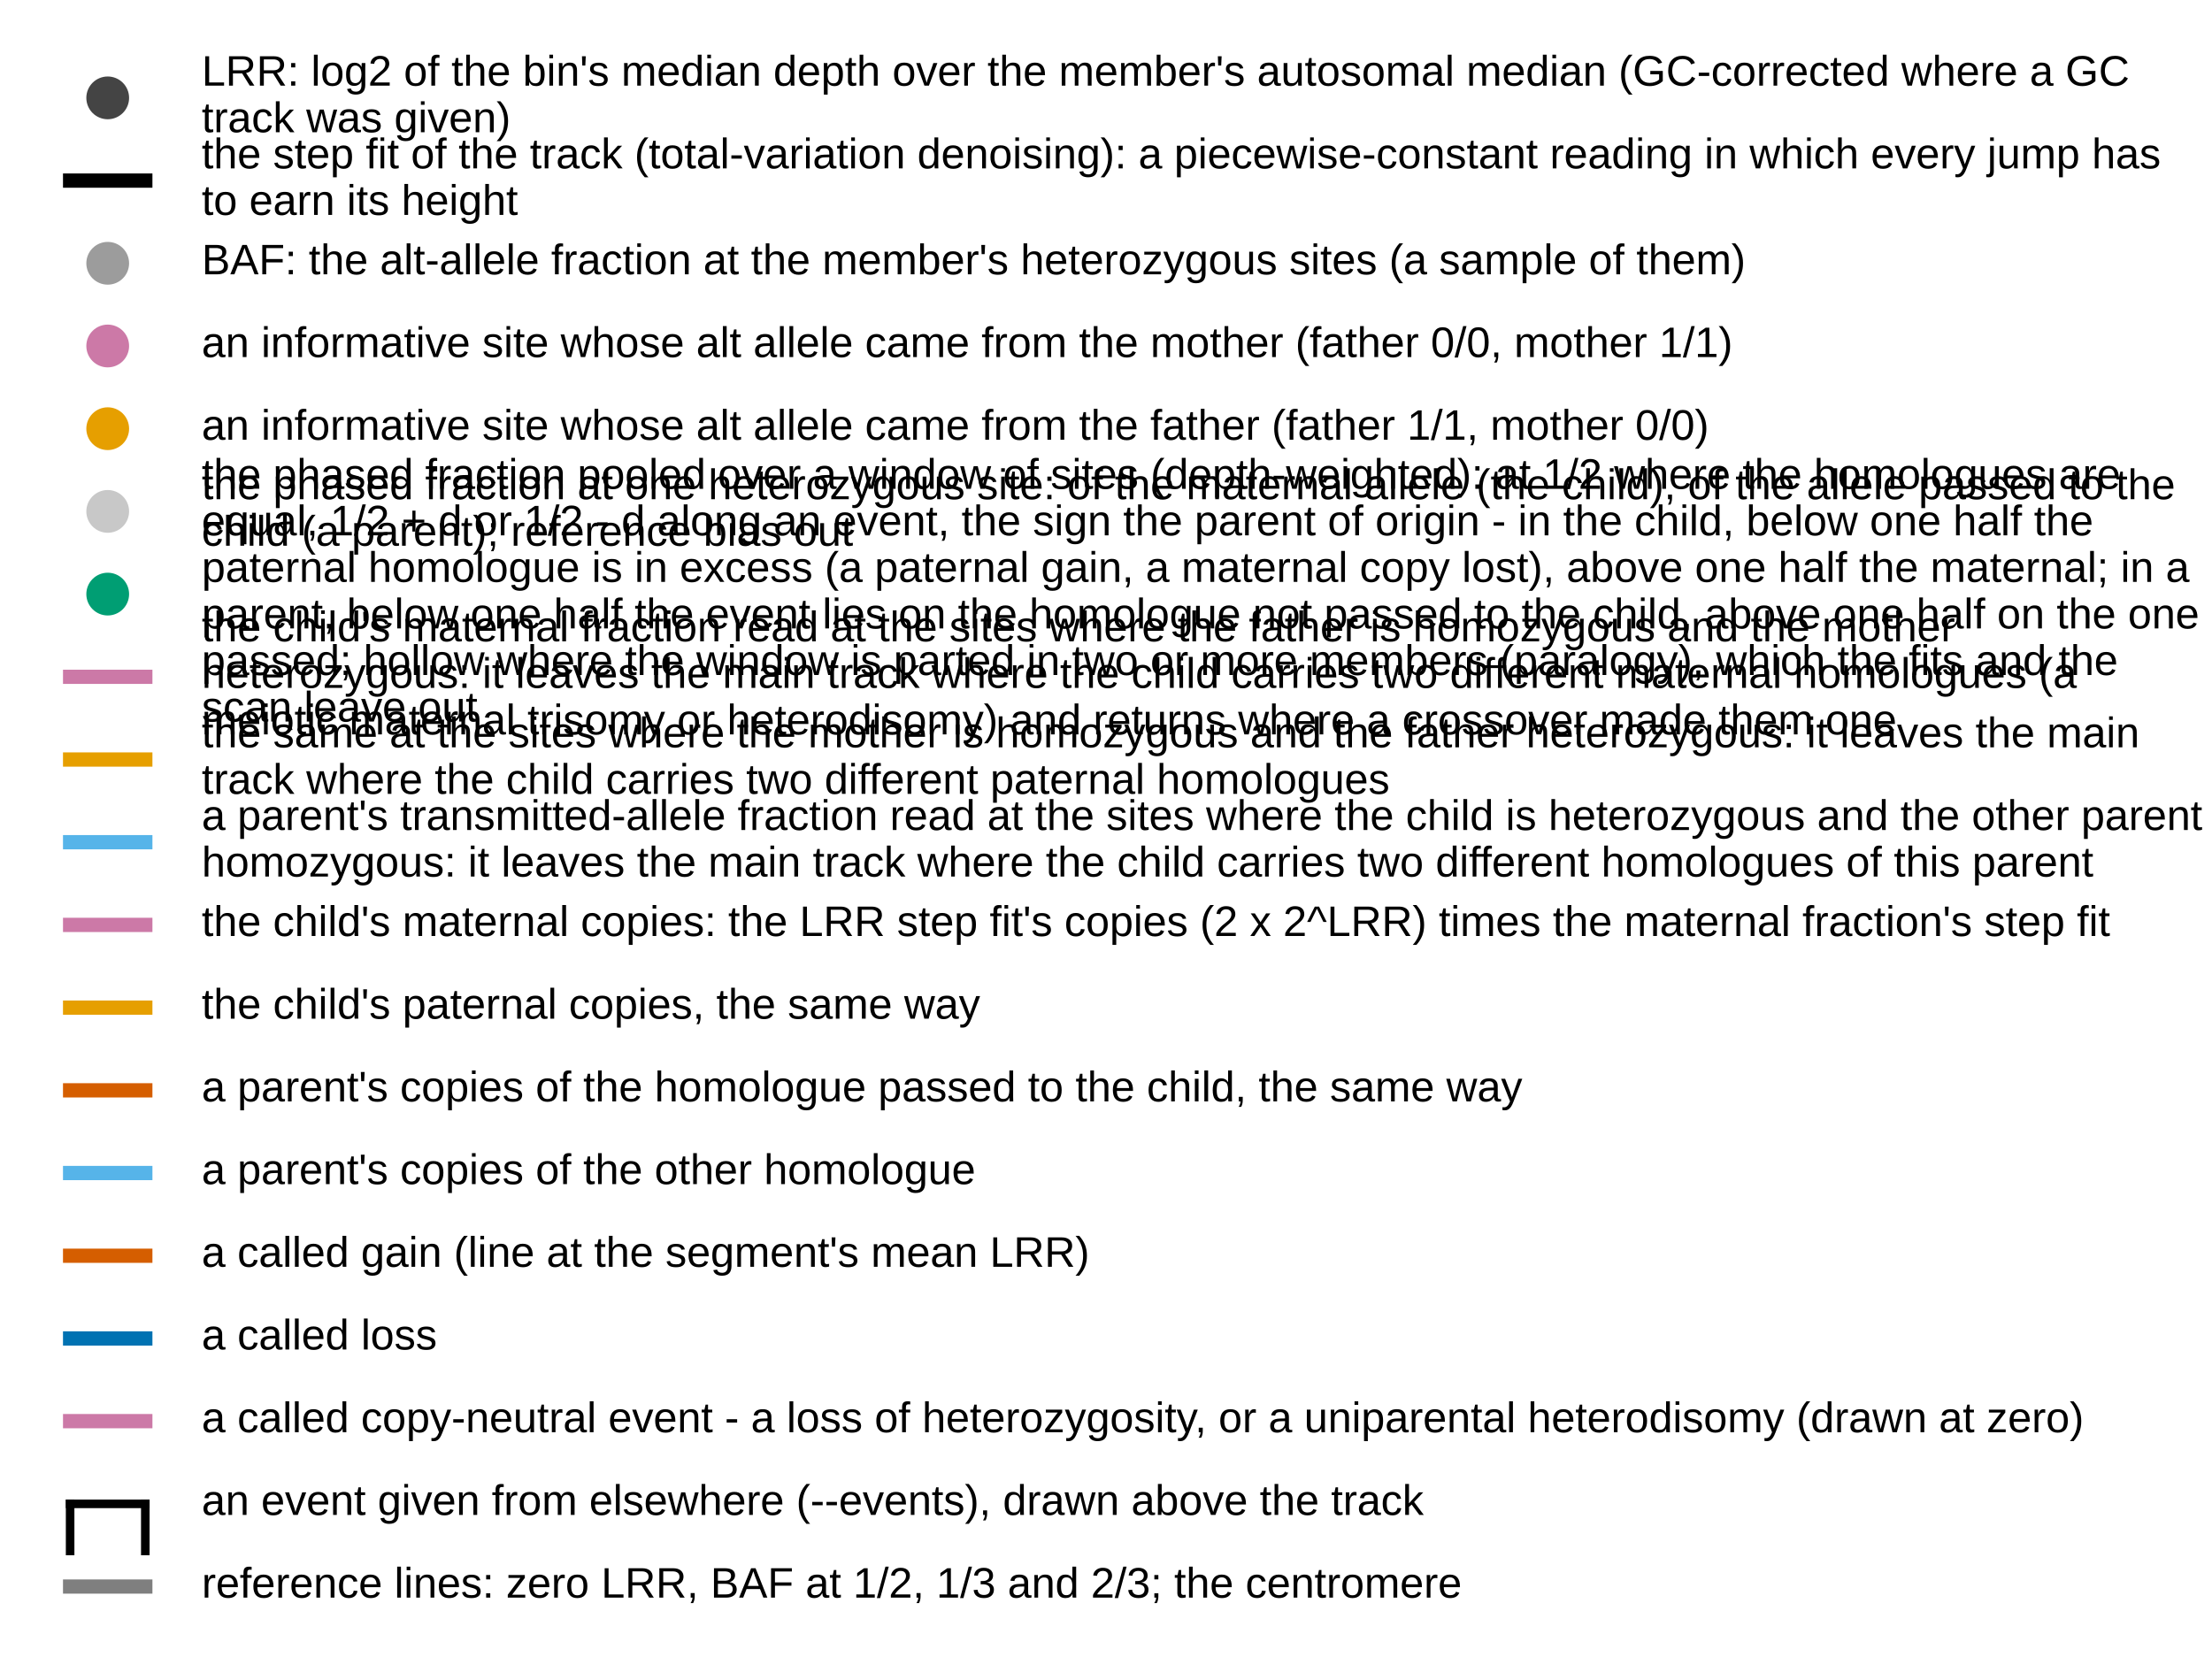
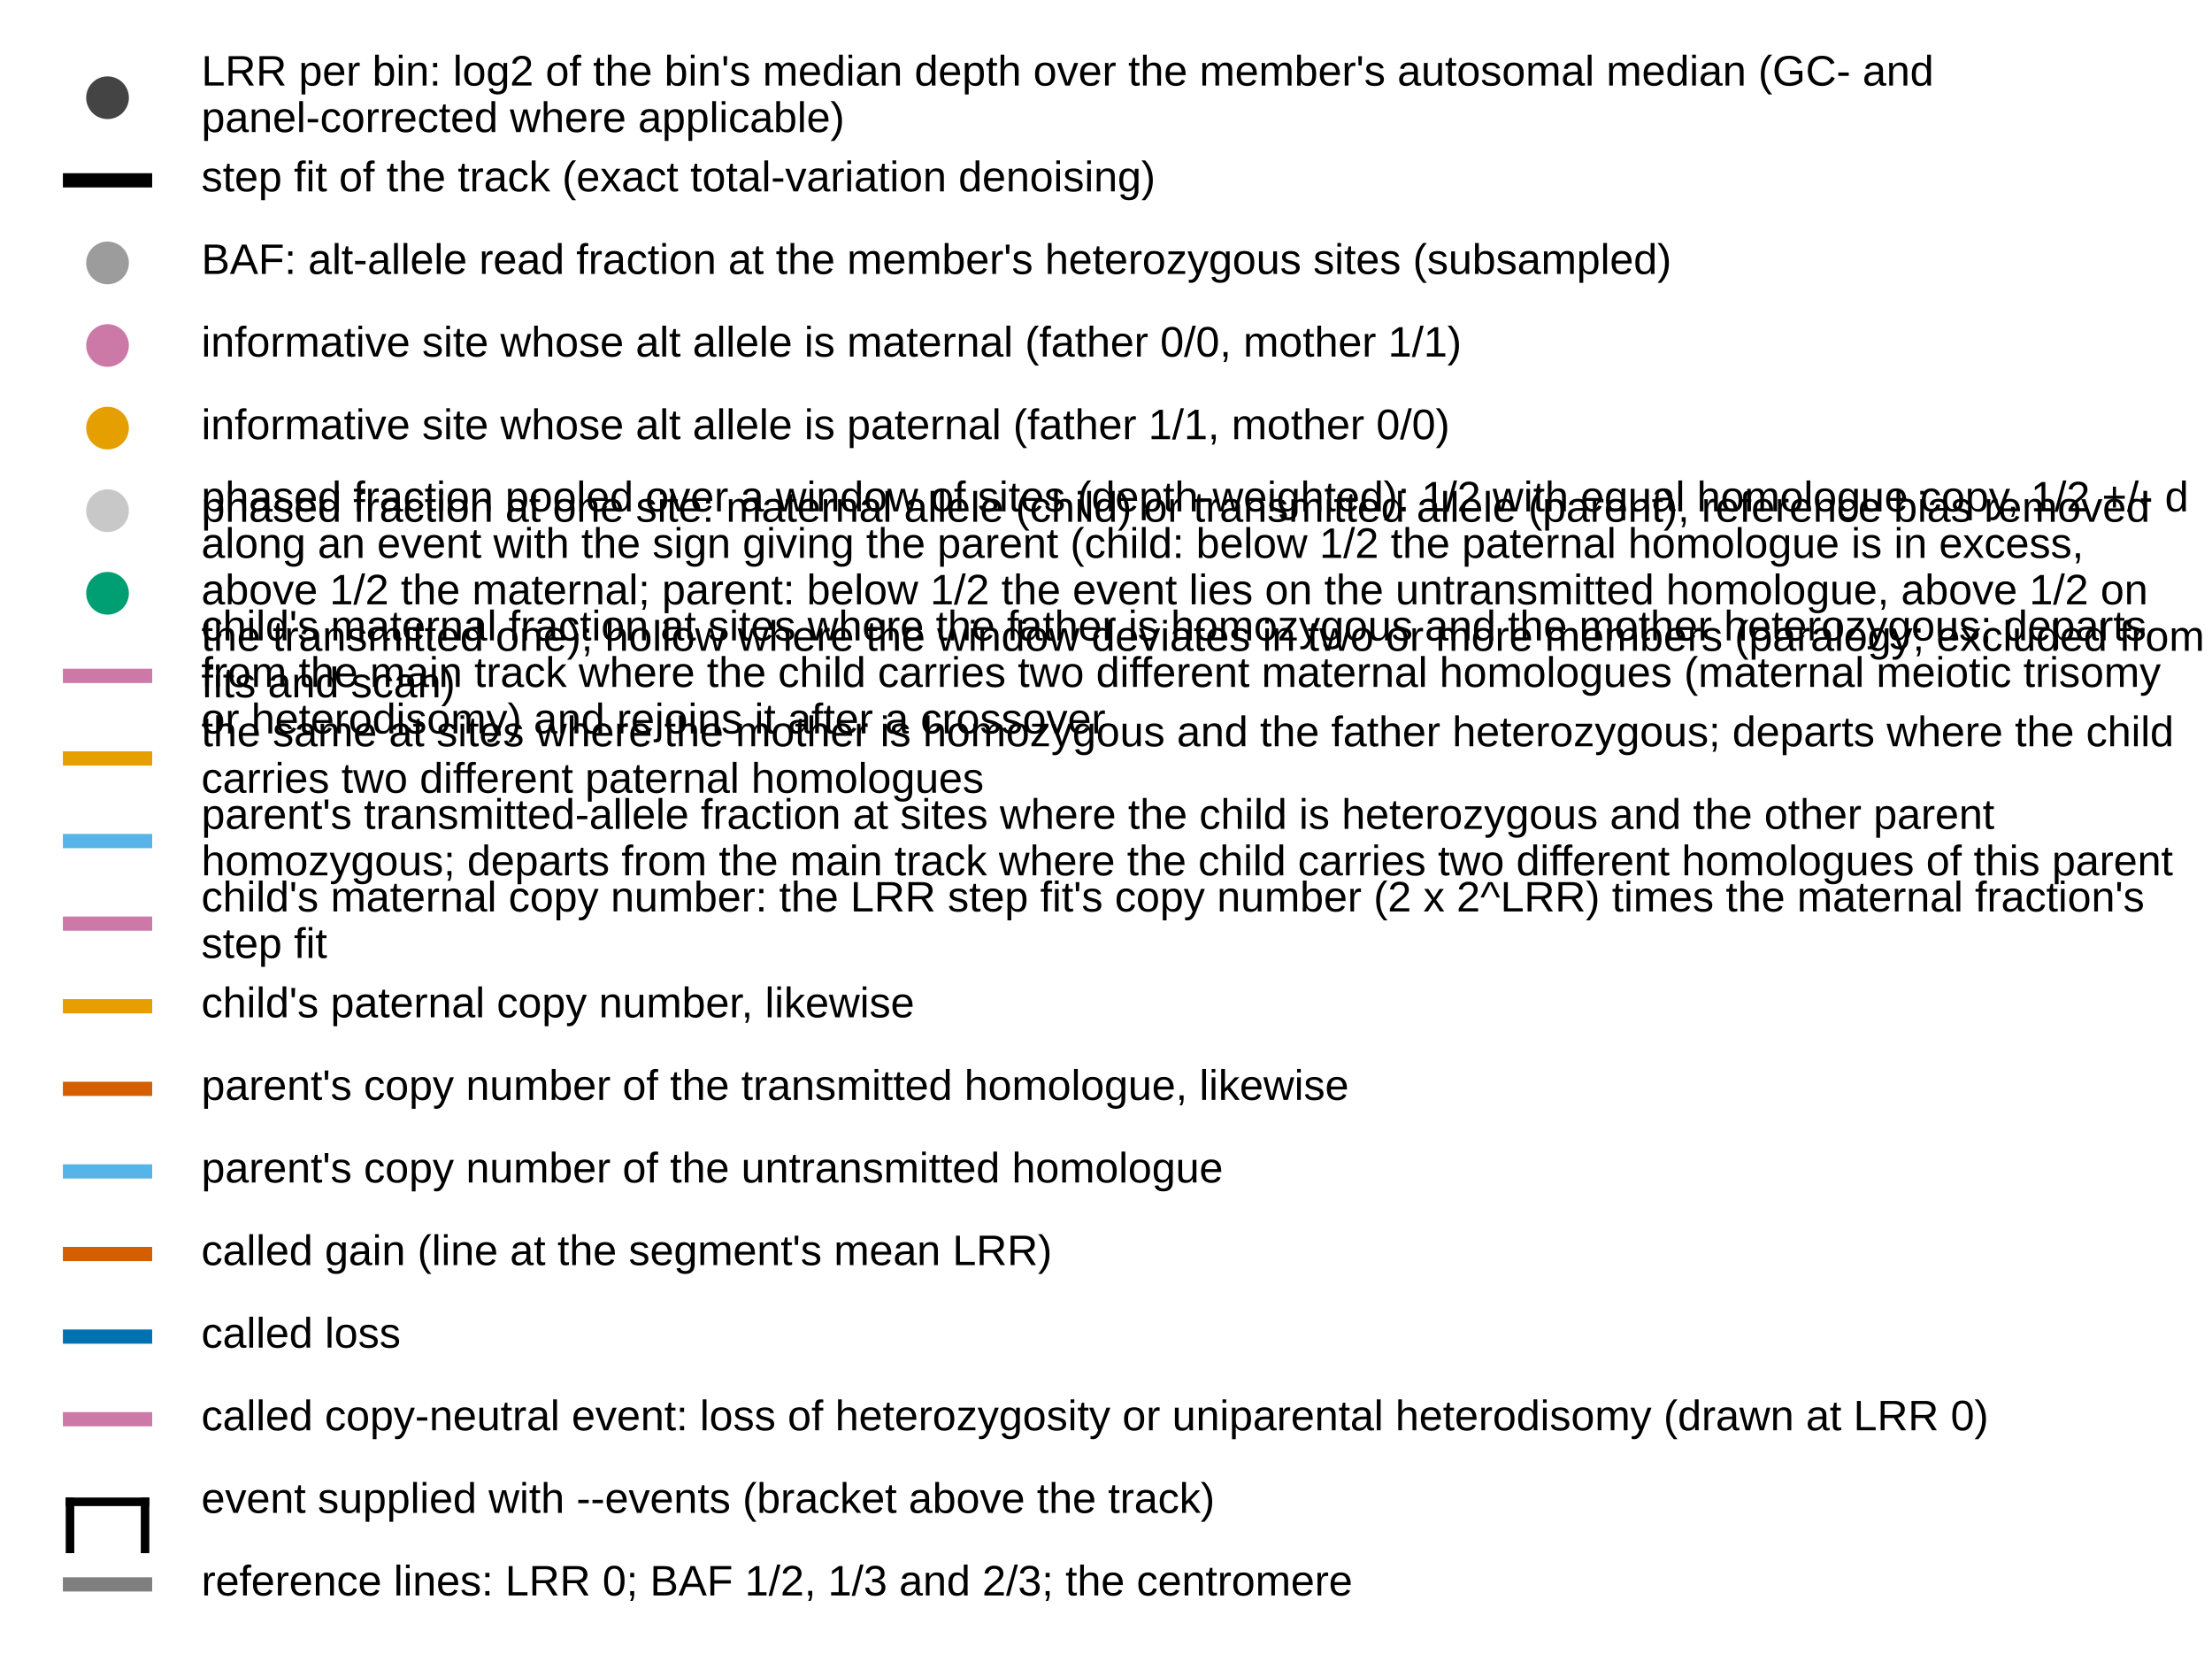
- <svg xmlns="http://www.w3.org/2000/svg" xmlns:xlink="http://www.w3.org/1999/xlink" width="310.279pt" height="235.579pt" viewBox="0 0 310.279 235.579" version="1.1">
+ <svg xmlns="http://www.w3.org/2000/svg" xmlns:xlink="http://www.w3.org/1999/xlink" width="310.803pt" height="235.579pt" viewBox="0 0 310.803 235.579" version="1.1">
  <defs>
    <style type="text/css">*{stroke-linejoin: round; stroke-linecap: butt}</style>
  </defs>
  <g id="figure_1">
    <g id="patch_1">
-       <path d="M 0 235.579  L 310.279 235.579  L 310.279 0  L 0 0  L 0 235.579  z " style="fill: none" />
+       <path d="M 0 235.579  L 310.803 235.579  L 310.803 0  L 0 0  L 0 235.579  z " style="fill: none" />
    </g>
    <g id="axes_1">
      <g id="line2d_1">
        <defs>
-           <path id="mcb0804a3f3" d="M 0 2.5  C 0.663 2.5 1.299 2.237 1.768 1.768  C 2.237 1.299 2.5 0.663 2.5 0  C 2.5 -0.663 2.237 -1.299 1.768 -1.768  C 1.299 -2.237 0.663 -2.5 0 -2.5  C -0.663 -2.5 -1.299 -2.237 -1.768 -1.768  C -2.237 -1.299 -2.5 -0.663 -2.5 0  C -2.5 0.663 -2.237 1.299 -1.768 1.768  C -1.299 2.237 -0.663 2.5 0 2.5  z " style="stroke: #444444" />
+           <path id="m9b5f55c6e5" d="M 0 2.5  C 0.663 2.5 1.299 2.237 1.768 1.768  C 2.237 1.299 2.5 0.663 2.5 0  C 2.5 -0.663 2.237 -1.299 1.768 -1.768  C 1.299 -2.237 0.663 -2.5 0 -2.5  C -0.663 -2.5 -1.299 -2.237 -1.768 -1.768  C -2.237 -1.299 -2.5 -0.663 -2.5 0  C -2.5 0.663 -2.237 1.299 -1.768 1.768  C -1.299 2.237 -0.663 2.5 0 2.5  z " style="stroke: #444444" />
        </defs>
-         <g clip-path="url(#peb0c5c67ae)">
-           <use xlink:href="#mcb0804a3f3" x="15.109" y="13.73" style="fill: #444444; stroke: #444444" />
+         <g clip-path="url(#pbe8665f534)">
+           <use xlink:href="#m9b5f55c6e5" x="15.109" y="13.73" style="fill: #444444; stroke: #444444" />
        </g>
      </g>
      <g id="line2d_2">
-         <path d="M 9.836 25.333  L 20.381 25.333  " clip-path="url(#peb0c5c67ae)" style="fill: none; stroke: #000000; stroke-width: 2; stroke-linecap: square" />
+         <path d="M 9.836 25.333  L 20.381 25.333  " clip-path="url(#pbe8665f534)" style="fill: none; stroke: #000000; stroke-width: 2; stroke-linecap: square" />
      </g>
      <g id="line2d_3">
        <defs>
-           <path id="mc9911b9d0f" d="M 0 2.5  C 0.663 2.5 1.299 2.237 1.768 1.768  C 2.237 1.299 2.5 0.663 2.5 0  C 2.5 -0.663 2.237 -1.299 1.768 -1.768  C 1.299 -2.237 0.663 -2.5 0 -2.5  C -0.663 -2.5 -1.299 -2.237 -1.768 -1.768  C -2.237 -1.299 -2.5 -0.663 -2.5 0  C -2.5 0.663 -2.237 1.299 -1.768 1.768  C -1.299 2.237 -0.663 2.5 0 2.5  z " style="stroke: #9c9c9c" />
+           <path id="mbabc361959" d="M 0 2.5  C 0.663 2.5 1.299 2.237 1.768 1.768  C 2.237 1.299 2.5 0.663 2.5 0  C 2.5 -0.663 2.237 -1.299 1.768 -1.768  C 1.299 -2.237 0.663 -2.5 0 -2.5  C -0.663 -2.5 -1.299 -2.237 -1.768 -1.768  C -2.237 -1.299 -2.5 -0.663 -2.5 0  C -2.5 0.663 -2.237 1.299 -1.768 1.768  C -1.299 2.237 -0.663 2.5 0 2.5  z " style="stroke: #9c9c9c" />
        </defs>
-         <g clip-path="url(#peb0c5c67ae)">
-           <use xlink:href="#mc9911b9d0f" x="15.109" y="36.936" style="fill: #9c9c9c; stroke: #9c9c9c" />
+         <g clip-path="url(#pbe8665f534)">
+           <use xlink:href="#mbabc361959" x="15.109" y="36.936" style="fill: #9c9c9c; stroke: #9c9c9c" />
        </g>
      </g>
      <g id="line2d_4">
        <defs>
-           <path id="m3a1a8254f7" d="M 0 2.5  C 0.663 2.5 1.299 2.237 1.768 1.768  C 2.237 1.299 2.5 0.663 2.5 0  C 2.5 -0.663 2.237 -1.299 1.768 -1.768  C 1.299 -2.237 0.663 -2.5 0 -2.5  C -0.663 -2.5 -1.299 -2.237 -1.768 -1.768  C -2.237 -1.299 -2.5 -0.663 -2.5 0  C -2.5 0.663 -2.237 1.299 -1.768 1.768  C -1.299 2.237 -0.663 2.5 0 2.5  z " style="stroke: #cc79a7" />
+           <path id="m57b5544e63" d="M 0 2.5  C 0.663 2.5 1.299 2.237 1.768 1.768  C 2.237 1.299 2.5 0.663 2.5 0  C 2.5 -0.663 2.237 -1.299 1.768 -1.768  C 1.299 -2.237 0.663 -2.5 0 -2.5  C -0.663 -2.5 -1.299 -2.237 -1.768 -1.768  C -2.237 -1.299 -2.5 -0.663 -2.5 0  C -2.5 0.663 -2.237 1.299 -1.768 1.768  C -1.299 2.237 -0.663 2.5 0 2.5  z " style="stroke: #cc79a7" />
        </defs>
-         <g clip-path="url(#peb0c5c67ae)">
-           <use xlink:href="#m3a1a8254f7" x="15.109" y="48.538" style="fill: #cc79a7; stroke: #cc79a7" />
+         <g clip-path="url(#pbe8665f534)">
+           <use xlink:href="#m57b5544e63" x="15.109" y="48.538" style="fill: #cc79a7; stroke: #cc79a7" />
        </g>
      </g>
      <g id="line2d_5">
        <defs>
-           <path id="m107db5c093" d="M 0 2.5  C 0.663 2.5 1.299 2.237 1.768 1.768  C 2.237 1.299 2.5 0.663 2.5 0  C 2.5 -0.663 2.237 -1.299 1.768 -1.768  C 1.299 -2.237 0.663 -2.5 0 -2.5  C -0.663 -2.5 -1.299 -2.237 -1.768 -1.768  C -2.237 -1.299 -2.5 -0.663 -2.5 0  C -2.5 0.663 -2.237 1.299 -1.768 1.768  C -1.299 2.237 -0.663 2.5 0 2.5  z " style="stroke: #e69f00" />
+           <path id="m20e226e306" d="M 0 2.5  C 0.663 2.5 1.299 2.237 1.768 1.768  C 2.237 1.299 2.5 0.663 2.5 0  C 2.5 -0.663 2.237 -1.299 1.768 -1.768  C 1.299 -2.237 0.663 -2.5 0 -2.5  C -0.663 -2.5 -1.299 -2.237 -1.768 -1.768  C -2.237 -1.299 -2.5 -0.663 -2.5 0  C -2.5 0.663 -2.237 1.299 -1.768 1.768  C -1.299 2.237 -0.663 2.5 0 2.5  z " style="stroke: #e69f00" />
        </defs>
-         <g clip-path="url(#peb0c5c67ae)">
-           <use xlink:href="#m107db5c093" x="15.109" y="60.141" style="fill: #e69f00; stroke: #e69f00" />
+         <g clip-path="url(#pbe8665f534)">
+           <use xlink:href="#m20e226e306" x="15.109" y="60.141" style="fill: #e69f00; stroke: #e69f00" />
        </g>
      </g>
      <g id="line2d_6">
        <defs>
-           <path id="m7eceebb4d5" d="M 0 2.5  C 0.663 2.5 1.299 2.237 1.768 1.768  C 2.237 1.299 2.5 0.663 2.5 0  C 2.5 -0.663 2.237 -1.299 1.768 -1.768  C 1.299 -2.237 0.663 -2.5 0 -2.5  C -0.663 -2.5 -1.299 -2.237 -1.768 -1.768  C -2.237 -1.299 -2.5 -0.663 -2.5 0  C -2.5 0.663 -2.237 1.299 -1.768 1.768  C -1.299 2.237 -0.663 2.5 0 2.5  z " style="stroke: #c8c8c8" />
+           <path id="m7c29510947" d="M 0 2.5  C 0.663 2.5 1.299 2.237 1.768 1.768  C 2.237 1.299 2.5 0.663 2.5 0  C 2.5 -0.663 2.237 -1.299 1.768 -1.768  C 1.299 -2.237 0.663 -2.5 0 -2.5  C -0.663 -2.5 -1.299 -2.237 -1.768 -1.768  C -2.237 -1.299 -2.5 -0.663 -2.5 0  C -2.5 0.663 -2.237 1.299 -1.768 1.768  C -1.299 2.237 -0.663 2.5 0 2.5  z " style="stroke: #c8c8c8" />
        </defs>
-         <g clip-path="url(#peb0c5c67ae)">
-           <use xlink:href="#m7eceebb4d5" x="15.109" y="71.744" style="fill: #c8c8c8; stroke: #c8c8c8" />
+         <g clip-path="url(#pbe8665f534)">
+           <use xlink:href="#m7c29510947" x="15.109" y="71.744" style="fill: #c8c8c8; stroke: #c8c8c8" />
        </g>
      </g>
      <g id="line2d_7">
        <defs>
-           <path id="m9c330c4816" d="M 0 2.5  C 0.663 2.5 1.299 2.237 1.768 1.768  C 2.237 1.299 2.5 0.663 2.5 0  C 2.5 -0.663 2.237 -1.299 1.768 -1.768  C 1.299 -2.237 0.663 -2.5 0 -2.5  C -0.663 -2.5 -1.299 -2.237 -1.768 -1.768  C -2.237 -1.299 -2.5 -0.663 -2.5 0  C -2.5 0.663 -2.237 1.299 -1.768 1.768  C -1.299 2.237 -0.663 2.5 0 2.5  z " style="stroke: #009e73" />
+           <path id="m4be9e3b6cd" d="M 0 2.5  C 0.663 2.5 1.299 2.237 1.768 1.768  C 2.237 1.299 2.5 0.663 2.5 0  C 2.5 -0.663 2.237 -1.299 1.768 -1.768  C 1.299 -2.237 0.663 -2.5 0 -2.5  C -0.663 -2.5 -1.299 -2.237 -1.768 -1.768  C -2.237 -1.299 -2.5 -0.663 -2.5 0  C -2.5 0.663 -2.237 1.299 -1.768 1.768  C -1.299 2.237 -0.663 2.5 0 2.5  z " style="stroke: #009e73" />
        </defs>
-         <g clip-path="url(#peb0c5c67ae)">
-           <use xlink:href="#m9c330c4816" x="15.109" y="83.346" style="fill: #009e73; stroke: #009e73" />
+         <g clip-path="url(#pbe8665f534)">
+           <use xlink:href="#m4be9e3b6cd" x="15.109" y="83.346" style="fill: #009e73; stroke: #009e73" />
        </g>
      </g>
      <g id="line2d_8">
-         <path d="M 9.836 94.949  L 20.381 94.949  " clip-path="url(#peb0c5c67ae)" style="fill: none; stroke: #cc79a7; stroke-width: 2; stroke-linecap: square" />
+         <path d="M 9.836 94.949  L 20.381 94.949  " clip-path="url(#pbe8665f534)" style="fill: none; stroke: #cc79a7; stroke-width: 2; stroke-linecap: square" />
      </g>
      <g id="line2d_9">
-         <path d="M 9.836 106.552  L 20.381 106.552  " clip-path="url(#peb0c5c67ae)" style="fill: none; stroke: #e69f00; stroke-width: 2; stroke-linecap: square" />
+         <path d="M 9.836 106.552  L 20.381 106.552  " clip-path="url(#pbe8665f534)" style="fill: none; stroke: #e69f00; stroke-width: 2; stroke-linecap: square" />
      </g>
      <g id="line2d_10">
-         <path d="M 9.836 118.154  L 20.381 118.154  " clip-path="url(#peb0c5c67ae)" style="fill: none; stroke: #56b4e9; stroke-width: 2; stroke-linecap: square" />
+         <path d="M 9.836 118.154  L 20.381 118.154  " clip-path="url(#pbe8665f534)" style="fill: none; stroke: #56b4e9; stroke-width: 2; stroke-linecap: square" />
      </g>
      <g id="line2d_11">
-         <path d="M 9.836 129.757  L 20.381 129.757  " clip-path="url(#peb0c5c67ae)" style="fill: none; stroke: #cc79a7; stroke-width: 2; stroke-linecap: square" />
+         <path d="M 9.836 129.757  L 20.381 129.757  " clip-path="url(#pbe8665f534)" style="fill: none; stroke: #cc79a7; stroke-width: 2; stroke-linecap: square" />
      </g>
      <g id="line2d_12">
-         <path d="M 9.836 141.36  L 20.381 141.36  " clip-path="url(#peb0c5c67ae)" style="fill: none; stroke: #e69f00; stroke-width: 2; stroke-linecap: square" />
+         <path d="M 9.836 141.36  L 20.381 141.36  " clip-path="url(#pbe8665f534)" style="fill: none; stroke: #e69f00; stroke-width: 2; stroke-linecap: square" />
      </g>
      <g id="line2d_13">
-         <path d="M 9.836 152.962  L 20.381 152.962  " clip-path="url(#peb0c5c67ae)" style="fill: none; stroke: #d55e00; stroke-width: 2; stroke-linecap: square" />
+         <path d="M 9.836 152.962  L 20.381 152.962  " clip-path="url(#pbe8665f534)" style="fill: none; stroke: #d55e00; stroke-width: 2; stroke-linecap: square" />
      </g>
      <g id="line2d_14">
-         <path d="M 9.836 164.565  L 20.381 164.565  " clip-path="url(#peb0c5c67ae)" style="fill: none; stroke: #56b4e9; stroke-width: 2; stroke-linecap: square" />
+         <path d="M 9.836 164.565  L 20.381 164.565  " clip-path="url(#pbe8665f534)" style="fill: none; stroke: #56b4e9; stroke-width: 2; stroke-linecap: square" />
      </g>
      <g id="line2d_15">
-         <path d="M 9.836 176.168  L 20.381 176.168  " clip-path="url(#peb0c5c67ae)" style="fill: none; stroke: #d55e00; stroke-width: 2; stroke-linecap: square" />
+         <path d="M 9.836 176.168  L 20.381 176.168  " clip-path="url(#pbe8665f534)" style="fill: none; stroke: #d55e00; stroke-width: 2; stroke-linecap: square" />
      </g>
      <g id="line2d_16">
-         <path d="M 9.836 187.77  L 20.381 187.77  " clip-path="url(#peb0c5c67ae)" style="fill: none; stroke: #0072b2; stroke-width: 2; stroke-linecap: square" />
+         <path d="M 9.836 187.77  L 20.381 187.77  " clip-path="url(#pbe8665f534)" style="fill: none; stroke: #0072b2; stroke-width: 2; stroke-linecap: square" />
      </g>
      <g id="line2d_17">
-         <path d="M 9.836 199.373  L 20.381 199.373  " clip-path="url(#peb0c5c67ae)" style="fill: none; stroke: #cc79a7; stroke-width: 2; stroke-linecap: square" />
+         <path d="M 9.836 199.373  L 20.381 199.373  " clip-path="url(#pbe8665f534)" style="fill: none; stroke: #cc79a7; stroke-width: 2; stroke-linecap: square" />
      </g>
      <g id="line2d_18">
-         <path d="M 9.836 210.975  L 20.381 210.975  " clip-path="url(#peb0c5c67ae)" style="fill: none; stroke: #000000; stroke-width: 1.2; stroke-linecap: square" />
+         <path d="M 9.836 210.975  L 20.381 210.975  " clip-path="url(#pbe8665f534)" style="fill: none; stroke: #000000; stroke-width: 1.2; stroke-linecap: square" />
      </g>
      <g id="line2d_19">
-         <path d="M 9.836 217.589  L 9.836 210.975  " clip-path="url(#peb0c5c67ae)" style="fill: none; stroke: #000000; stroke-width: 1.2; stroke-linecap: square" />
+         <path d="M 9.836 217.589  L 9.836 210.975  " clip-path="url(#pbe8665f534)" style="fill: none; stroke: #000000; stroke-width: 1.2; stroke-linecap: square" />
      </g>
      <g id="line2d_20">
-         <path d="M 20.381 217.589  L 20.381 210.975  " clip-path="url(#peb0c5c67ae)" style="fill: none; stroke: #000000; stroke-width: 1.2; stroke-linecap: square" />
+         <path d="M 20.381 217.589  L 20.381 210.975  " clip-path="url(#pbe8665f534)" style="fill: none; stroke: #000000; stroke-width: 1.2; stroke-linecap: square" />
      </g>
      <g id="line2d_21">
-         <path d="M 9.836 222.578  L 20.381 222.578  " clip-path="url(#peb0c5c67ae)" style="fill: none; stroke: #7f7f7f; stroke-width: 2; stroke-linecap: square" />
+         <path d="M 9.836 222.578  L 20.381 222.578  " clip-path="url(#pbe8665f534)" style="fill: none; stroke: #7f7f7f; stroke-width: 2; stroke-linecap: square" />
      </g>
      <g id="text_1">
-         <text style="font-size: 6px; font-family: 'Arial', 'Helvetica', 'DejaVu Sans', sans-serif" transform="translate(28.28976 12.01787)">LRR: log2 of the bin's median depth over the member's autosomal median (GC-corrected where a GC</text>
-         <text style="font-size: 6px; font-family: 'Arial', 'Helvetica', 'DejaVu Sans', sans-serif" transform="translate(28.28976 18.54826)">track was given)</text>
+         <text style="font-size: 6px; font-family: 'Arial', 'Helvetica', 'DejaVu Sans', sans-serif" transform="translate(28.28976 12.01787)">LRR per bin: log2 of the bin's median depth over the member's autosomal median (GC- and</text>
+         <text style="font-size: 6px; font-family: 'Arial', 'Helvetica', 'DejaVu Sans', sans-serif" transform="translate(28.28976 18.54826)">panel-corrected where applicable)</text>
      </g>
      <g id="text_2">
-         <text style="font-size: 6px; font-family: 'Arial', 'Helvetica', 'DejaVu Sans', sans-serif" transform="translate(28.28976 23.62052)">the step fit of the track (total-variation denoising): a piecewise-constant reading in which every jump has</text>
-         <text style="font-size: 6px; font-family: 'Arial', 'Helvetica', 'DejaVu Sans', sans-serif" transform="translate(28.28976 30.15091)">to earn its height</text>
+         <text style="font-size: 6px; font-family: 'Arial', 'Helvetica', 'DejaVu Sans', sans-serif; text-anchor: start" x="28.29" y="26.886" transform="rotate(-0 28.28976 26.88572)">step fit of the track (exact total-variation denoising)</text>
      </g>
      <g id="text_3">
-         <text style="font-size: 6px; font-family: 'Arial', 'Helvetica', 'DejaVu Sans', sans-serif; text-anchor: start" x="28.29" y="38.488" transform="rotate(-0 28.28976 38.48837)">BAF: the alt-allele fraction at the member's heterozygous sites (a sample of them)</text>
+         <text style="font-size: 6px; font-family: 'Arial', 'Helvetica', 'DejaVu Sans', sans-serif; text-anchor: start" x="28.29" y="38.488" transform="rotate(-0 28.28976 38.48837)">BAF: alt-allele read fraction at the member's heterozygous sites (subsampled)</text>
      </g>
      <g id="text_4">
-         <text style="font-size: 6px; font-family: 'Arial', 'Helvetica', 'DejaVu Sans', sans-serif; text-anchor: start" x="28.29" y="50.091" transform="rotate(-0 28.28976 50.09102)">an informative site whose alt allele came from the mother (father 0/0, mother 1/1)</text>
+         <text style="font-size: 6px; font-family: 'Arial', 'Helvetica', 'DejaVu Sans', sans-serif; text-anchor: start" x="28.29" y="50.091" transform="rotate(-0 28.28976 50.09102)">informative site whose alt allele is maternal (father 0/0, mother 1/1)</text>
      </g>
      <g id="text_5">
-         <text style="font-size: 6px; font-family: 'Arial', 'Helvetica', 'DejaVu Sans', sans-serif; text-anchor: start" x="28.29" y="61.694" transform="rotate(-0 28.28976 61.69368)">an informative site whose alt allele came from the father (father 1/1, mother 0/0)</text>
+         <text style="font-size: 6px; font-family: 'Arial', 'Helvetica', 'DejaVu Sans', sans-serif; text-anchor: start" x="28.29" y="61.694" transform="rotate(-0 28.28976 61.69368)">informative site whose alt allele is paternal (father 1/1, mother 0/0)</text>
      </g>
      <g id="text_6">
-         <text style="font-size: 6px; font-family: 'Arial', 'Helvetica', 'DejaVu Sans', sans-serif" transform="translate(28.28976 70.03113)">the phased fraction at one heterozygous site: of the maternal allele (the child), of the allele passed to the</text>
-         <text style="font-size: 6px; font-family: 'Arial', 'Helvetica', 'DejaVu Sans', sans-serif" transform="translate(28.28976 76.56152)">child (a parent); reference bias out</text>
+         <text style="font-size: 6px; font-family: 'Arial', 'Helvetica', 'DejaVu Sans', sans-serif; text-anchor: start" x="28.29" y="73.296" transform="rotate(-0 28.28976 73.29633)">phased fraction at one site: maternal allele (child) or transmitted allele (parent), reference bias removed</text>
      </g>
      <g id="text_7">
-         <text style="font-size: 6px; font-family: 'Arial', 'Helvetica', 'DejaVu Sans', sans-serif" transform="translate(28.28976 68.57306)">the phased fraction pooled over a window of sites (depth-weighted): at 1/2 where the homologues are</text>
-         <text style="font-size: 6px; font-family: 'Arial', 'Helvetica', 'DejaVu Sans', sans-serif" transform="translate(28.28976 75.10345)">equal, 1/2 + d or 1/2 - d along an event, the sign the parent of origin - in the child, below one half the</text>
-         <text style="font-size: 6px; font-family: 'Arial', 'Helvetica', 'DejaVu Sans', sans-serif" transform="translate(28.28976 81.63384)">paternal homologue is in excess (a paternal gain, a maternal copy lost), above one half the maternal; in a</text>
-         <text style="font-size: 6px; font-family: 'Arial', 'Helvetica', 'DejaVu Sans', sans-serif" transform="translate(28.28976 88.16423)">parent, below one half the event lies on the homologue not passed to the child, above one half on the one</text>
-         <text style="font-size: 6px; font-family: 'Arial', 'Helvetica', 'DejaVu Sans', sans-serif" transform="translate(28.28976 94.69463)">passed; hollow where the window is parted in two or more members (paralogy), which the fits and the</text>
-         <text style="font-size: 6px; font-family: 'Arial', 'Helvetica', 'DejaVu Sans', sans-serif" transform="translate(28.28976 101.225)">scan leave out</text>
+         <text style="font-size: 6px; font-family: 'Arial', 'Helvetica', 'DejaVu Sans', sans-serif" transform="translate(28.28976 71.8382)">phased fraction pooled over a window of sites (depth-weighted): 1/2 with equal homologue copy, 1/2 +/- d</text>
+         <text style="font-size: 6px; font-family: 'Arial', 'Helvetica', 'DejaVu Sans', sans-serif" transform="translate(28.28976 78.36859)">along an event with the sign giving the parent (child: below 1/2 the paternal homologue is in excess,</text>
+         <text style="font-size: 6px; font-family: 'Arial', 'Helvetica', 'DejaVu Sans', sans-serif" transform="translate(28.28976 84.89898)">above 1/2 the maternal; parent: below 1/2 the event lies on the untransmitted homologue, above 1/2 on</text>
+         <text style="font-size: 6px; font-family: 'Arial', 'Helvetica', 'DejaVu Sans', sans-serif" transform="translate(28.28976 91.42937)">the transmitted one); hollow where the window deviates in two or more members (paralogy; excluded from</text>
+         <text style="font-size: 6px; font-family: 'Arial', 'Helvetica', 'DejaVu Sans', sans-serif" transform="translate(28.28976 97.95976)">fits and scan)</text>
      </g>
      <g id="text_8">
-         <text style="font-size: 6px; font-family: 'Arial', 'Helvetica', 'DejaVu Sans', sans-serif" transform="translate(28.28976 89.97124)">the child's maternal fraction read at the sites where the father is homozygous and the mother</text>
-         <text style="font-size: 6px; font-family: 'Arial', 'Helvetica', 'DejaVu Sans', sans-serif" transform="translate(28.28976 96.50163)">heterozygous: it leaves the main track where the child carries two different maternal homologues (a</text>
-         <text style="font-size: 6px; font-family: 'Arial', 'Helvetica', 'DejaVu Sans', sans-serif" transform="translate(28.28976 103.032)">meiotic maternal trisomy or heterodisomy) and returns where a crossover made them one</text>
+         <text style="font-size: 6px; font-family: 'Arial', 'Helvetica', 'DejaVu Sans', sans-serif" transform="translate(28.28976 89.97124)">child's maternal fraction at sites where the father is homozygous and the mother heterozygous; departs</text>
+         <text style="font-size: 6px; font-family: 'Arial', 'Helvetica', 'DejaVu Sans', sans-serif" transform="translate(28.28976 96.50163)">from the main track where the child carries two different maternal homologues (maternal meiotic trisomy</text>
+         <text style="font-size: 6px; font-family: 'Arial', 'Helvetica', 'DejaVu Sans', sans-serif" transform="translate(28.28976 103.032)">or heterodisomy) and rejoins it after a crossover</text>
      </g>
      <g id="text_9">
-         <text style="font-size: 6px; font-family: 'Arial', 'Helvetica', 'DejaVu Sans', sans-serif" transform="translate(28.28976 104.8391)">the same at the sites where the mother is homozygous and the father heterozygous: it leaves the main</text>
-         <text style="font-size: 6px; font-family: 'Arial', 'Helvetica', 'DejaVu Sans', sans-serif" transform="translate(28.28976 111.3695)">track where the child carries two different paternal homologues</text>
+         <text style="font-size: 6px; font-family: 'Arial', 'Helvetica', 'DejaVu Sans', sans-serif" transform="translate(28.28976 104.8391)">the same at sites where the mother is homozygous and the father heterozygous; departs where the child</text>
+         <text style="font-size: 6px; font-family: 'Arial', 'Helvetica', 'DejaVu Sans', sans-serif" transform="translate(28.28976 111.3695)">carries two different paternal homologues</text>
      </g>
      <g id="text_10">
-         <text style="font-size: 6px; font-family: 'Arial', 'Helvetica', 'DejaVu Sans', sans-serif" transform="translate(28.28976 116.4417)">a parent's transmitted-allele fraction read at the sites where the child is heterozygous and the other parent</text>
-         <text style="font-size: 6px; font-family: 'Arial', 'Helvetica', 'DejaVu Sans', sans-serif" transform="translate(28.28976 122.9721)">homozygous: it leaves the main track where the child carries two different homologues of this parent</text>
+         <text style="font-size: 6px; font-family: 'Arial', 'Helvetica', 'DejaVu Sans', sans-serif" transform="translate(28.28976 116.4417)">parent's transmitted-allele fraction at sites where the child is heterozygous and the other parent</text>
+         <text style="font-size: 6px; font-family: 'Arial', 'Helvetica', 'DejaVu Sans', sans-serif" transform="translate(28.28976 122.9721)">homozygous; departs from the main track where the child carries two different homologues of this parent</text>
      </g>
      <g id="text_11">
-         <text style="font-size: 6px; font-family: 'Arial', 'Helvetica', 'DejaVu Sans', sans-serif; text-anchor: start" x="28.29" y="131.31" transform="rotate(-0 28.28976 131.3096)">the child's maternal copies: the LRR step fit's copies (2 x 2^LRR) times the maternal fraction's step fit</text>
+         <text style="font-size: 6px; font-family: 'Arial', 'Helvetica', 'DejaVu Sans', sans-serif" transform="translate(28.28976 128.0445)">child's maternal copy number: the LRR step fit's copy number (2 x 2^LRR) times the maternal fraction's</text>
+         <text style="font-size: 6px; font-family: 'Arial', 'Helvetica', 'DejaVu Sans', sans-serif" transform="translate(28.28976 134.5748)">step fit</text>
      </g>
      <g id="text_12">
-         <text style="font-size: 6px; font-family: 'Arial', 'Helvetica', 'DejaVu Sans', sans-serif; text-anchor: start" x="28.29" y="142.912" transform="rotate(-0 28.28976 142.9122)">the child's paternal copies, the same way</text>
+         <text style="font-size: 6px; font-family: 'Arial', 'Helvetica', 'DejaVu Sans', sans-serif; text-anchor: start" x="28.29" y="142.912" transform="rotate(-0 28.28976 142.9122)">child's paternal copy number, likewise</text>
      </g>
      <g id="text_13">
-         <text style="font-size: 6px; font-family: 'Arial', 'Helvetica', 'DejaVu Sans', sans-serif; text-anchor: start" x="28.29" y="154.515" transform="rotate(-0 28.28976 154.5149)">a parent's copies of the homologue passed to the child, the same way</text>
+         <text style="font-size: 6px; font-family: 'Arial', 'Helvetica', 'DejaVu Sans', sans-serif; text-anchor: start" x="28.29" y="154.515" transform="rotate(-0 28.28976 154.5149)">parent's copy number of the transmitted homologue, likewise</text>
      </g>
      <g id="text_14">
-         <text style="font-size: 6px; font-family: 'Arial', 'Helvetica', 'DejaVu Sans', sans-serif; text-anchor: start" x="28.29" y="166.118" transform="rotate(-0 28.28976 166.1175)">a parent's copies of the other homologue</text>
+         <text style="font-size: 6px; font-family: 'Arial', 'Helvetica', 'DejaVu Sans', sans-serif; text-anchor: start" x="28.29" y="166.118" transform="rotate(-0 28.28976 166.1175)">parent's copy number of the untransmitted homologue</text>
      </g>
      <g id="text_15">
-         <text style="font-size: 6px; font-family: 'Arial', 'Helvetica', 'DejaVu Sans', sans-serif; text-anchor: start" x="28.29" y="177.72" transform="rotate(-0 28.28976 177.7202)">a called gain (line at the segment's mean LRR)</text>
+         <text style="font-size: 6px; font-family: 'Arial', 'Helvetica', 'DejaVu Sans', sans-serif; text-anchor: start" x="28.29" y="177.72" transform="rotate(-0 28.28976 177.7202)">called gain (line at the segment's mean LRR)</text>
      </g>
      <g id="text_16">
-         <text style="font-size: 6px; font-family: 'Arial', 'Helvetica', 'DejaVu Sans', sans-serif; text-anchor: start" x="28.29" y="189.323" transform="rotate(-0 28.28976 189.3229)">a called loss</text>
+         <text style="font-size: 6px; font-family: 'Arial', 'Helvetica', 'DejaVu Sans', sans-serif; text-anchor: start" x="28.29" y="189.323" transform="rotate(-0 28.28976 189.3229)">called loss</text>
      </g>
      <g id="text_17">
-         <text style="font-size: 6px; font-family: 'Arial', 'Helvetica', 'DejaVu Sans', sans-serif; text-anchor: start" x="28.29" y="200.926" transform="rotate(-0 28.28976 200.9255)">a called copy-neutral event - a loss of heterozygosity, or a uniparental heterodisomy (drawn at zero)</text>
+         <text style="font-size: 6px; font-family: 'Arial', 'Helvetica', 'DejaVu Sans', sans-serif; text-anchor: start" x="28.29" y="200.926" transform="rotate(-0 28.28976 200.9255)">called copy-neutral event: loss of heterozygosity or uniparental heterodisomy (drawn at LRR 0)</text>
      </g>
      <g id="text_18">
-         <text style="font-size: 6px; font-family: 'Arial', 'Helvetica', 'DejaVu Sans', sans-serif; text-anchor: start" x="28.29" y="212.528" transform="rotate(-0 28.28976 212.5282)">an event given from elsewhere (--events), drawn above the track</text>
+         <text style="font-size: 6px; font-family: 'Arial', 'Helvetica', 'DejaVu Sans', sans-serif; text-anchor: start" x="28.29" y="212.528" transform="rotate(-0 28.28976 212.5282)">event supplied with --events (bracket above the track)</text>
      </g>
      <g id="text_19">
-         <text style="font-size: 6px; font-family: 'Arial', 'Helvetica', 'DejaVu Sans', sans-serif; text-anchor: start" x="28.29" y="224.131" transform="rotate(-0 28.28976 224.1309)">reference lines: zero LRR, BAF at 1/2, 1/3 and 2/3; the centromere</text>
+         <text style="font-size: 6px; font-family: 'Arial', 'Helvetica', 'DejaVu Sans', sans-serif; text-anchor: start" x="28.29" y="224.131" transform="rotate(-0 28.28976 224.1309)">reference lines: LRR 0; BAF 1/2, 1/3 and 2/3; the centromere</text>
      </g>
    </g>
  </g>
  <defs>
-     <clipPath id="peb0c5c67ae">
+     <clipPath id="pbe8665f534">
      <rect x="7.2" y="7.929" width="263.622" height="220.45" />
    </clipPath>
  </defs>
</svg>
